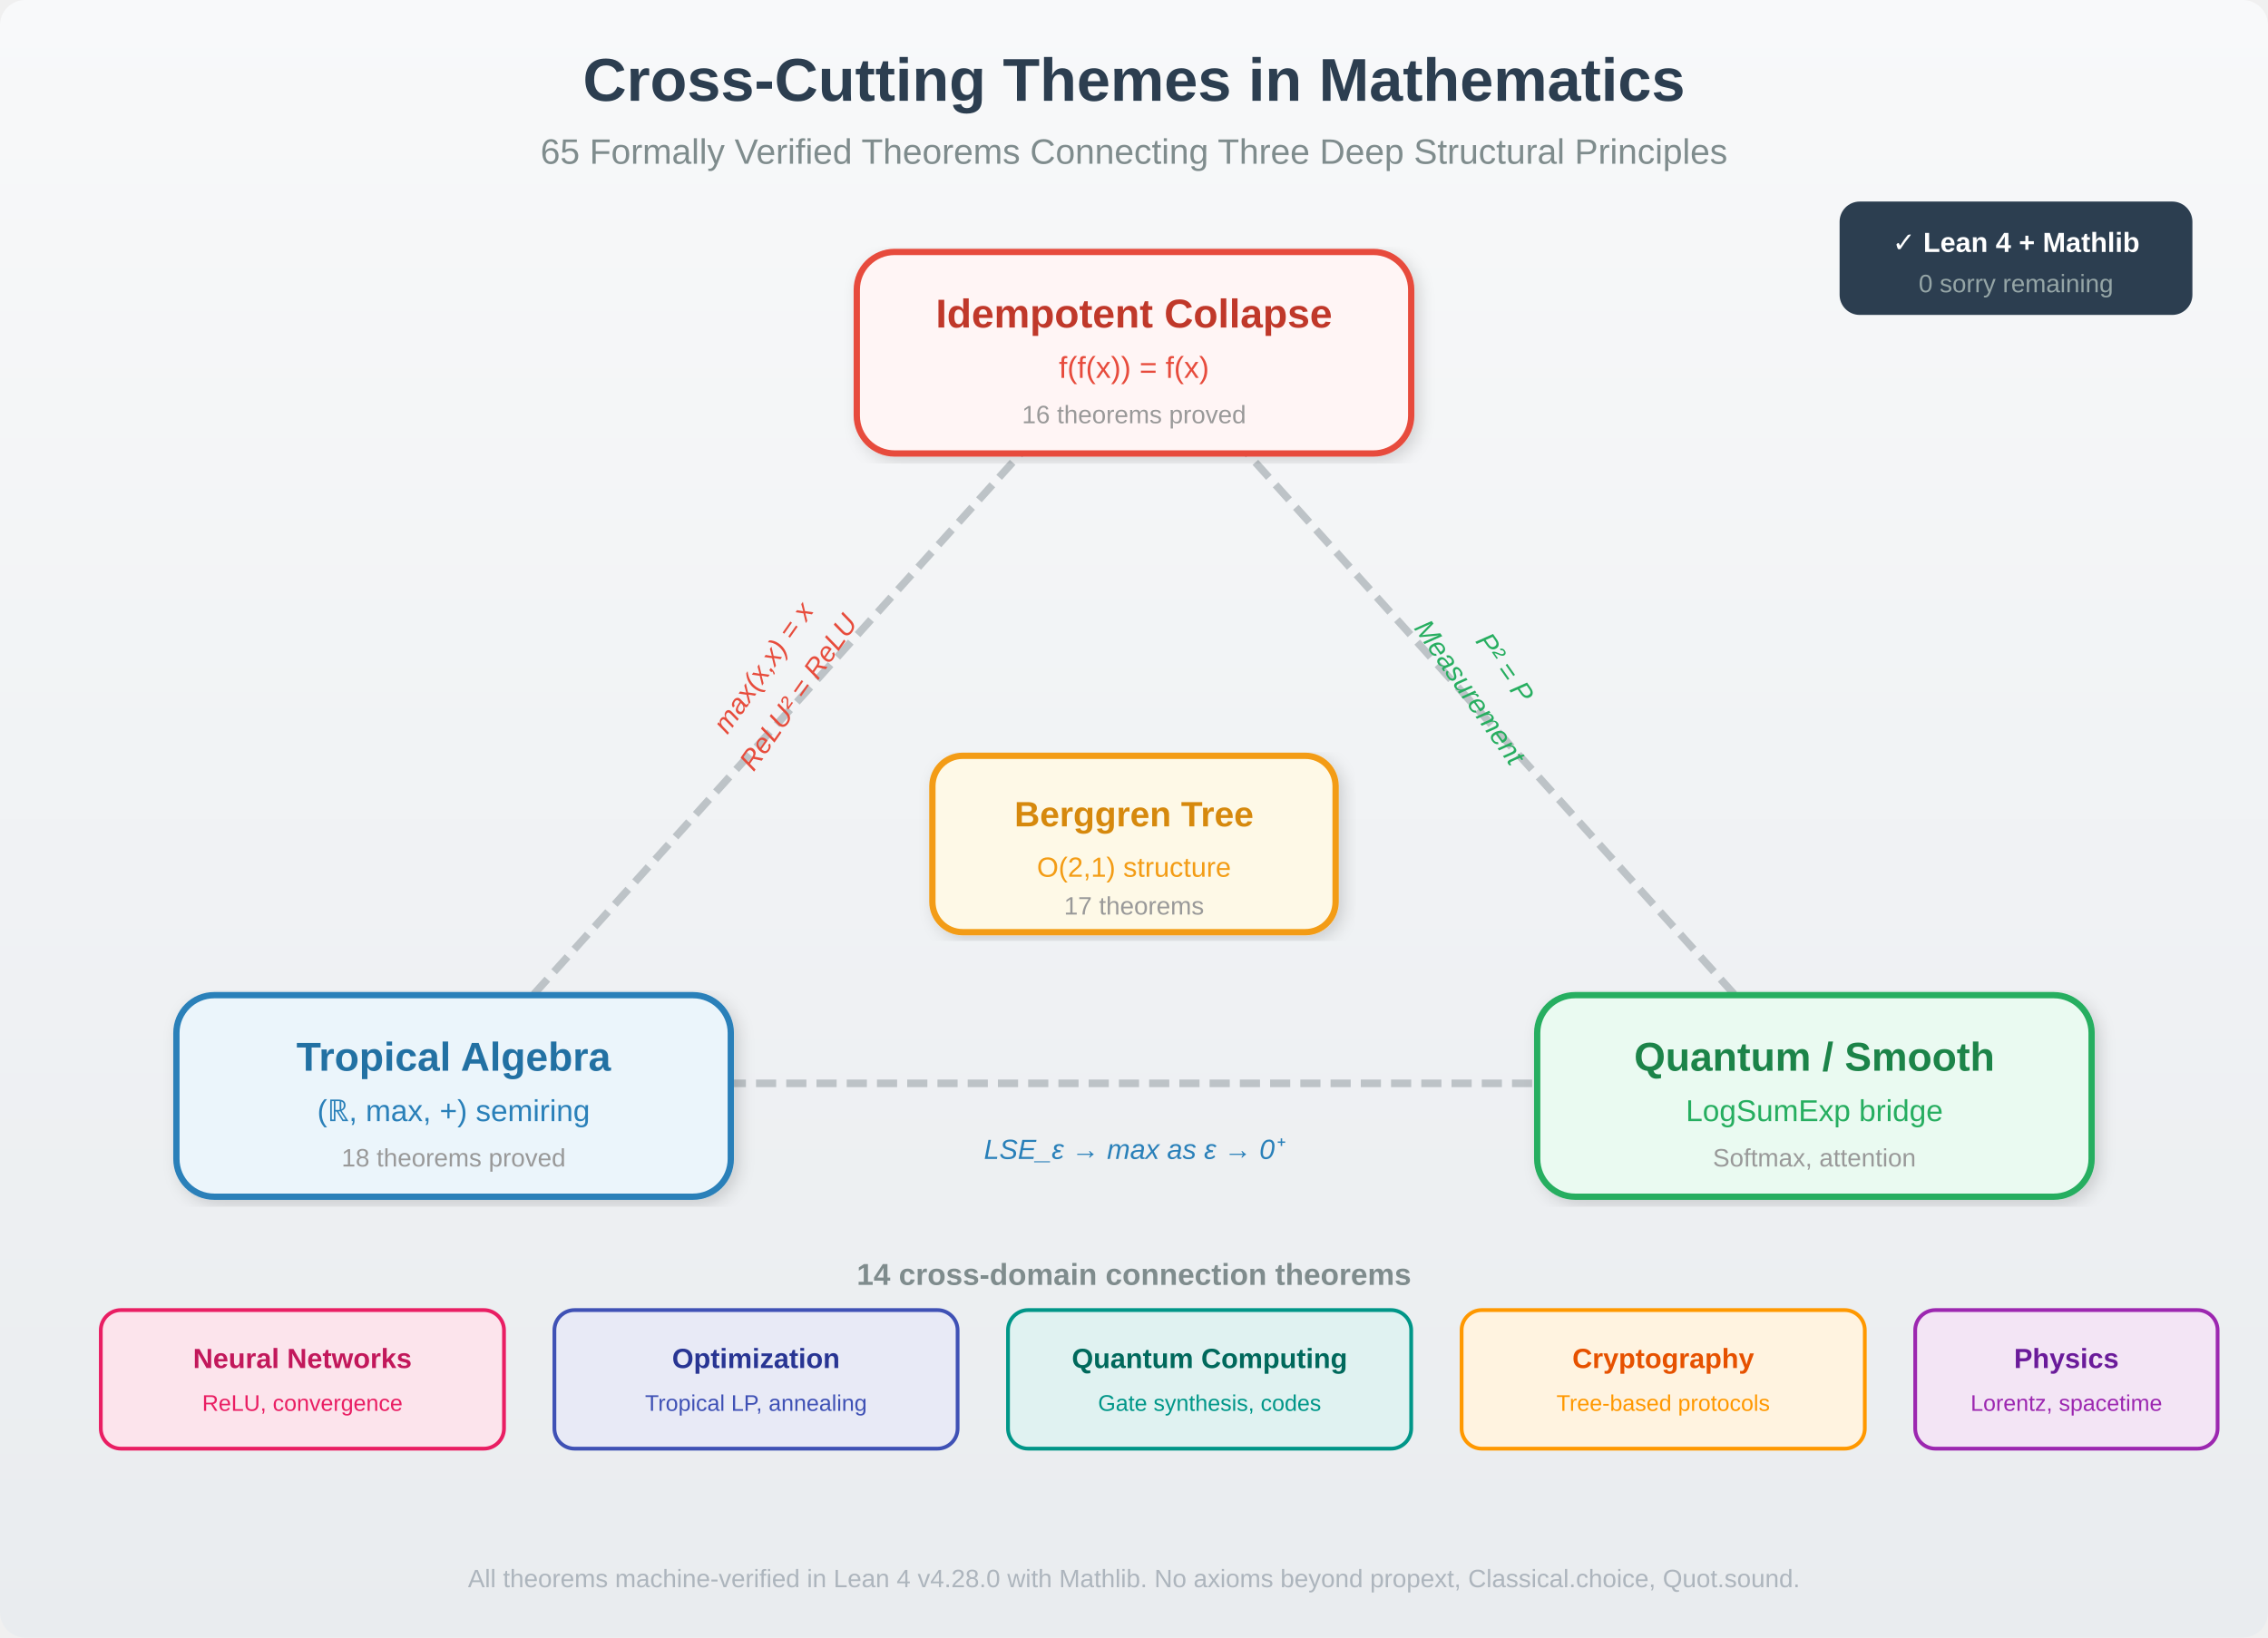
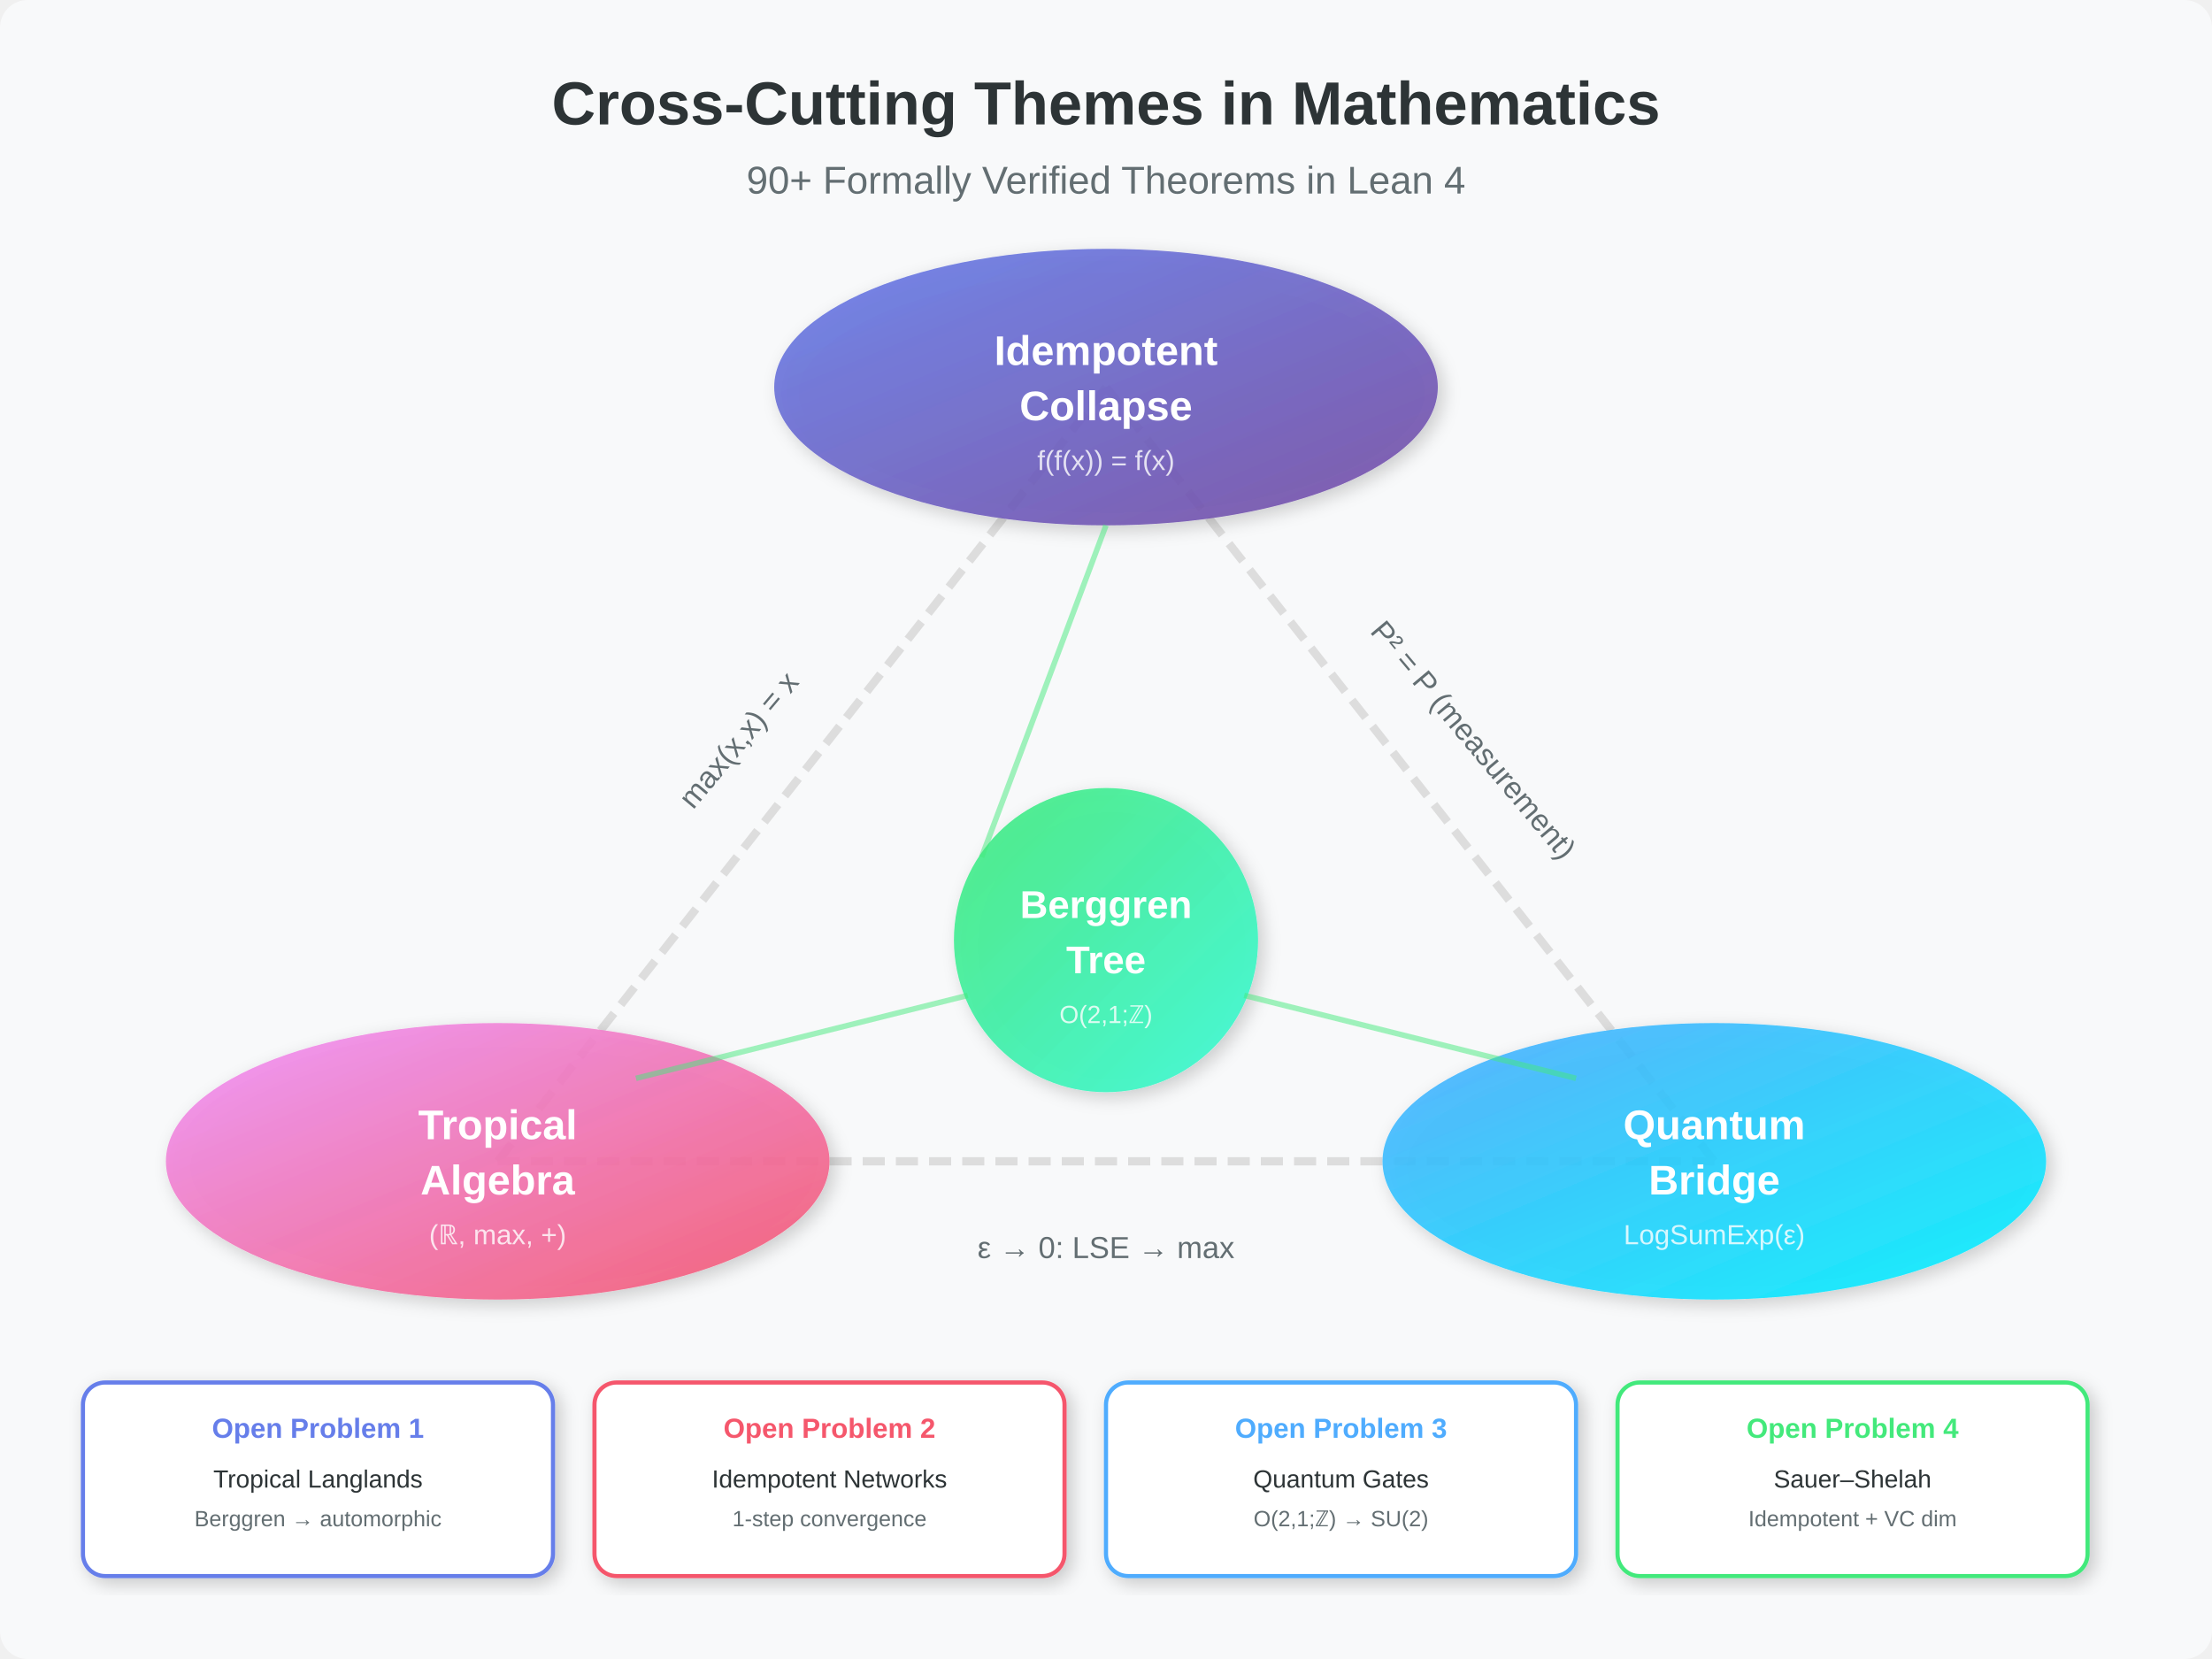
- <svg xmlns="http://www.w3.org/2000/svg" viewBox="0 0 900 650" font-family="'Segoe UI', Arial, sans-serif">
+ <svg xmlns="http://www.w3.org/2000/svg" viewBox="0 0 800 600">
  <defs>
-     <linearGradient id="bg" x1="0" y1="0" x2="0" y2="1">
-       <stop offset="0%" stop-color="#f8f9fa" />
-       <stop offset="100%" stop-color="#e9ecef" />
+     <linearGradient id="grad1" x1="0%" y1="0%" x2="100%" y2="100%">
+       <stop offset="0%" style="stop-color:#667eea;stop-opacity:1" />
+       <stop offset="100%" style="stop-color:#764ba2;stop-opacity:1" />
    </linearGradient>
-     <filter id="shadow" x="-5%" y="-5%" width="110%" height="110%">
-       <feDropShadow dx="2" dy="2" stdDeviation="3" flood-opacity="0.15" />
+     <linearGradient id="grad2" x1="0%" y1="0%" x2="100%" y2="100%">
+       <stop offset="0%" style="stop-color:#f093fb;stop-opacity:1" />
+       <stop offset="100%" style="stop-color:#f5576c;stop-opacity:1" />
+     </linearGradient>
+     <linearGradient id="grad3" x1="0%" y1="0%" x2="100%" y2="100%">
+       <stop offset="0%" style="stop-color:#4facfe;stop-opacity:1" />
+       <stop offset="100%" style="stop-color:#00f2fe;stop-opacity:1" />
+     </linearGradient>
+     <linearGradient id="grad4" x1="0%" y1="0%" x2="100%" y2="100%">
+       <stop offset="0%" style="stop-color:#43e97b;stop-opacity:1" />
+       <stop offset="100%" style="stop-color:#38f9d7;stop-opacity:1" />
+     </linearGradient>
+     <filter id="shadow">
+       <feDropShadow dx="2" dy="2" stdDeviation="3" flood-opacity="0.2" />
    </filter>
-     <marker id="arrow" markerWidth="10" markerHeight="7" refX="10" refY="3.5" orient="auto">
-       <polygon points="0 0, 10 3.5, 0 7" fill="#555" />
-     </marker>
  </defs>
-   <rect width="900" height="650" fill="url(#bg)" rx="10" />
-   <text x="450" y="40" text-anchor="middle" font-size="24" font-weight="bold" fill="#2c3e50">
+   <rect width="800" height="600" fill="#f8f9fa" rx="10" />
+   <text x="400" y="45" text-anchor="middle" font-family="Arial, sans-serif" font-size="22" font-weight="bold" fill="#2d3436">
    Cross-Cutting Themes in Mathematics
  </text>
-   <text x="450" y="65" text-anchor="middle" font-size="14" fill="#7f8c8d">
-     65 Formally Verified Theorems Connecting Three Deep Structural Principles
+   <text x="400" y="70" text-anchor="middle" font-family="Arial, sans-serif" font-size="14" fill="#636e72">
+     90+ Formally Verified Theorems in Lean 4
  </text>
-   <line x1="450" y1="130" x2="180" y2="430" stroke="#bdc3c7" stroke-width="3" stroke-dasharray="8,4" />
-   <line x1="450" y1="130" x2="720" y2="430" stroke="#bdc3c7" stroke-width="3" stroke-dasharray="8,4" />
-   <line x1="180" y1="430" x2="720" y2="430" stroke="#bdc3c7" stroke-width="3" stroke-dasharray="8,4" />
-   <g transform="rotate(-55, 310, 270)">
-     <text x="310" y="265" text-anchor="middle" font-size="11" fill="#e74c3c" font-style="italic">max(x,x) = x</text>
-     <text x="310" y="282" text-anchor="middle" font-size="11" fill="#e74c3c" font-style="italic">ReLU² = ReLU</text>
+   <line x1="400" y1="140" x2="180" y2="420" stroke="#ddd" stroke-width="3" stroke-dasharray="8,4" />
+   <line x1="400" y1="140" x2="620" y2="420" stroke="#ddd" stroke-width="3" stroke-dasharray="8,4" />
+   <line x1="180" y1="420" x2="620" y2="420" stroke="#ddd" stroke-width="3" stroke-dasharray="8,4" />
+   <text x="270" y="270" text-anchor="middle" font-family="Arial, sans-serif" font-size="11" fill="#636e72" transform="rotate(-50, 270, 270)">
+     max(x,x) = x
+   </text>
+   <text x="530" y="270" text-anchor="middle" font-family="Arial, sans-serif" font-size="11" fill="#636e72" transform="rotate(50, 530, 270)">
+     P² = P (measurement)
+   </text>
+   <text x="400" y="455" text-anchor="middle" font-family="Arial, sans-serif" font-size="11" fill="#636e72">
+     ε → 0: LSE → max
+   </text>
+   <g filter="url(#shadow)">
+     <ellipse cx="400" cy="140" rx="120" ry="50" fill="url(#grad1)" opacity="0.9" />
  </g>
-   <g transform="rotate(55, 590, 270)">
-     <text x="590" y="265" text-anchor="middle" font-size="11" fill="#27ae60" font-style="italic">P² = P</text>
-     <text x="590" y="282" text-anchor="middle" font-size="11" fill="#27ae60" font-style="italic">Measurement</text>
+   <text x="400" y="132" text-anchor="middle" font-family="Arial, sans-serif" font-size="15" font-weight="bold" fill="white">Idempotent</text>
+   <text x="400" y="152" text-anchor="middle" font-family="Arial, sans-serif" font-size="15" font-weight="bold" fill="white">Collapse</text>
+   <text x="400" y="170" text-anchor="middle" font-family="Arial, sans-serif" font-size="10" fill="rgba(255,255,255,0.8)">f(f(x)) = f(x)</text>
+   <g filter="url(#shadow)">
+     <ellipse cx="180" cy="420" rx="120" ry="50" fill="url(#grad2)" opacity="0.9" />
  </g>
-   <text x="450" y="460" text-anchor="middle" font-size="11" fill="#2980b9" font-style="italic">LSE_ε → max as ε → 0⁺</text>
+   <text x="180" y="412" text-anchor="middle" font-family="Arial, sans-serif" font-size="15" font-weight="bold" fill="white">Tropical</text>
+   <text x="180" y="432" text-anchor="middle" font-family="Arial, sans-serif" font-size="15" font-weight="bold" fill="white">Algebra</text>
+   <text x="180" y="450" text-anchor="middle" font-family="Arial, sans-serif" font-size="10" fill="rgba(255,255,255,0.8)">(ℝ, max, +)</text>
  <g filter="url(#shadow)">
-     <rect x="340" y="100" width="220" height="80" rx="15" fill="#fff5f5" stroke="#e74c3c" stroke-width="2.5" />
-     <text x="450" y="130" text-anchor="middle" font-size="16" font-weight="bold" fill="#c0392b">Idempotent Collapse</text>
-     <text x="450" y="150" text-anchor="middle" font-size="12" fill="#e74c3c">f(f(x)) = f(x)</text>
-     <text x="450" y="168" text-anchor="middle" font-size="10" fill="#999">16 theorems proved</text>
+     <ellipse cx="620" cy="420" rx="120" ry="50" fill="url(#grad3)" opacity="0.9" />
  </g>
+   <text x="620" y="412" text-anchor="middle" font-family="Arial, sans-serif" font-size="15" font-weight="bold" fill="white">Quantum</text>
+   <text x="620" y="432" text-anchor="middle" font-family="Arial, sans-serif" font-size="15" font-weight="bold" fill="white">Bridge</text>
+   <text x="620" y="450" text-anchor="middle" font-family="Arial, sans-serif" font-size="10" fill="rgba(255,255,255,0.8)">LogSumExp(ε)</text>
  <g filter="url(#shadow)">
-     <rect x="70" y="395" width="220" height="80" rx="15" fill="#ebf5fb" stroke="#2980b9" stroke-width="2.5" />
-     <text x="180" y="425" text-anchor="middle" font-size="16" font-weight="bold" fill="#2471a3">Tropical Algebra</text>
-     <text x="180" y="445" text-anchor="middle" font-size="12" fill="#2980b9">(ℝ, max, +) semiring</text>
-     <text x="180" y="463" text-anchor="middle" font-size="10" fill="#999">18 theorems proved</text>
+     <circle cx="400" cy="340" r="55" fill="url(#grad4)" opacity="0.9" />
  </g>
-   <g filter="url(#shadow)">
-     <rect x="610" y="395" width="220" height="80" rx="15" fill="#eafaf1" stroke="#27ae60" stroke-width="2.5" />
-     <text x="720" y="425" text-anchor="middle" font-size="16" font-weight="bold" fill="#1e8449">Quantum / Smooth</text>
-     <text x="720" y="445" text-anchor="middle" font-size="12" fill="#27ae60">LogSumExp bridge</text>
-     <text x="720" y="463" text-anchor="middle" font-size="10" fill="#999">Softmax, attention</text>
+   <text x="400" y="332" text-anchor="middle" font-family="Arial, sans-serif" font-size="14" font-weight="bold" fill="white">Berggren</text>
+   <text x="400" y="352" text-anchor="middle" font-family="Arial, sans-serif" font-size="14" font-weight="bold" fill="white">Tree</text>
+   <text x="400" y="370" text-anchor="middle" font-family="Arial, sans-serif" font-size="9" fill="rgba(255,255,255,0.8)">O(2,1;ℤ)</text>
+   <line x1="355" y1="310" x2="400" y2="190" stroke="#43e97b" stroke-width="2" opacity="0.5" />
+   <line x1="350" y1="360" x2="230" y2="390" stroke="#43e97b" stroke-width="2" opacity="0.5" />
+   <line x1="450" y1="360" x2="570" y2="390" stroke="#43e97b" stroke-width="2" opacity="0.5" />
+   <g transform="translate(30, 500)">
+     <rect width="170" height="70" rx="8" fill="white" stroke="#667eea" stroke-width="1.5" filter="url(#shadow)" />
+     <text x="85" y="20" text-anchor="middle" font-family="Arial, sans-serif" font-size="10" font-weight="bold" fill="#667eea">Open Problem 1</text>
+     <text x="85" y="38" text-anchor="middle" font-family="Arial, sans-serif" font-size="9" fill="#2d3436">Tropical Langlands</text>
+     <text x="85" y="52" text-anchor="middle" font-family="Arial, sans-serif" font-size="8" fill="#636e72">Berggren → automorphic</text>
  </g>
-   <g filter="url(#shadow)">
-     <rect x="370" y="300" width="160" height="70" rx="12" fill="#fef9e7" stroke="#f39c12" stroke-width="2.5" />
-     <text x="450" y="328" text-anchor="middle" font-size="14" font-weight="bold" fill="#d68910">Berggren Tree</text>
-     <text x="450" y="348" text-anchor="middle" font-size="11" fill="#f39c12">O(2,1) structure</text>
-     <text x="450" y="363" text-anchor="middle" font-size="10" fill="#999">17 theorems</text>
+   <g transform="translate(215, 500)">
+     <rect width="170" height="70" rx="8" fill="white" stroke="#f5576c" stroke-width="1.5" filter="url(#shadow)" />
+     <text x="85" y="20" text-anchor="middle" font-family="Arial, sans-serif" font-size="10" font-weight="bold" fill="#f5576c">Open Problem 2</text>
+     <text x="85" y="38" text-anchor="middle" font-family="Arial, sans-serif" font-size="9" fill="#2d3436">Idempotent Networks</text>
+     <text x="85" y="52" text-anchor="middle" font-family="Arial, sans-serif" font-size="8" fill="#636e72">1-step convergence</text>
  </g>
-   <g>
-     <rect x="40" y="520" width="160" height="55" rx="8" fill="#fce4ec" stroke="#e91e63" stroke-width="1.5" />
-     <text x="120" y="543" text-anchor="middle" font-size="11" font-weight="bold" fill="#c2185b">Neural Networks</text>
-     <text x="120" y="560" text-anchor="middle" font-size="9" fill="#e91e63">ReLU, convergence</text>
+   <g transform="translate(400, 500)">
+     <rect width="170" height="70" rx="8" fill="white" stroke="#4facfe" stroke-width="1.5" filter="url(#shadow)" />
+     <text x="85" y="20" text-anchor="middle" font-family="Arial, sans-serif" font-size="10" font-weight="bold" fill="#4facfe">Open Problem 3</text>
+     <text x="85" y="38" text-anchor="middle" font-family="Arial, sans-serif" font-size="9" fill="#2d3436">Quantum Gates</text>
+     <text x="85" y="52" text-anchor="middle" font-family="Arial, sans-serif" font-size="8" fill="#636e72">O(2,1;ℤ) → SU(2)</text>
  </g>
-   <g>
-     <rect x="220" y="520" width="160" height="55" rx="8" fill="#e8eaf6" stroke="#3f51b5" stroke-width="1.5" />
-     <text x="300" y="543" text-anchor="middle" font-size="11" font-weight="bold" fill="#283593">Optimization</text>
-     <text x="300" y="560" text-anchor="middle" font-size="9" fill="#3f51b5">Tropical LP, annealing</text>
+   <g transform="translate(585, 500)">
+     <rect width="170" height="70" rx="8" fill="white" stroke="#43e97b" stroke-width="1.5" filter="url(#shadow)" />
+     <text x="85" y="20" text-anchor="middle" font-family="Arial, sans-serif" font-size="10" font-weight="bold" fill="#43e97b">Open Problem 4</text>
+     <text x="85" y="38" text-anchor="middle" font-family="Arial, sans-serif" font-size="9" fill="#2d3436">Sauer–Shelah</text>
+     <text x="85" y="52" text-anchor="middle" font-family="Arial, sans-serif" font-size="8" fill="#636e72">Idempotent + VC dim</text>
  </g>
-   <g>
-     <rect x="400" y="520" width="160" height="55" rx="8" fill="#e0f2f1" stroke="#009688" stroke-width="1.5" />
-     <text x="480" y="543" text-anchor="middle" font-size="11" font-weight="bold" fill="#00695c">Quantum Computing</text>
-     <text x="480" y="560" text-anchor="middle" font-size="9" fill="#009688">Gate synthesis, codes</text>
-   </g>
-   <g>
-     <rect x="580" y="520" width="160" height="55" rx="8" fill="#fff3e0" stroke="#ff9800" stroke-width="1.5" />
-     <text x="660" y="543" text-anchor="middle" font-size="11" font-weight="bold" fill="#e65100">Cryptography</text>
-     <text x="660" y="560" text-anchor="middle" font-size="9" fill="#ff9800">Tree-based protocols</text>
-   </g>
-   <g>
-     <rect x="760" y="520" width="120" height="55" rx="8" fill="#f3e5f5" stroke="#9c27b0" stroke-width="1.5" />
-     <text x="820" y="543" text-anchor="middle" font-size="11" font-weight="bold" fill="#6a1b9a">Physics</text>
-     <text x="820" y="560" text-anchor="middle" font-size="9" fill="#9c27b0">Lorentz, spacetime</text>
-   </g>
-   <text x="450" y="510" text-anchor="middle" font-size="12" fill="#7f8c8d" font-weight="bold">
-     14 cross-domain connection theorems
-   </text>
-   <g>
-     <rect x="730" y="80" width="140" height="45" rx="8" fill="#2c3e50" stroke="none" />
-     <text x="800" y="100" text-anchor="middle" font-size="11" fill="white" font-weight="bold">✓ Lean 4 + Mathlib</text>
-     <text x="800" y="116" text-anchor="middle" font-size="10" fill="#95a5a6">0 sorry remaining</text>
-   </g>
-   <text x="450" y="630" text-anchor="middle" font-size="10" fill="#adb5bd">
-     All theorems machine-verified in Lean 4 v4.28.0 with Mathlib. No axioms beyond propext, Classical.choice, Quot.sound.
-   </text>
</svg>
